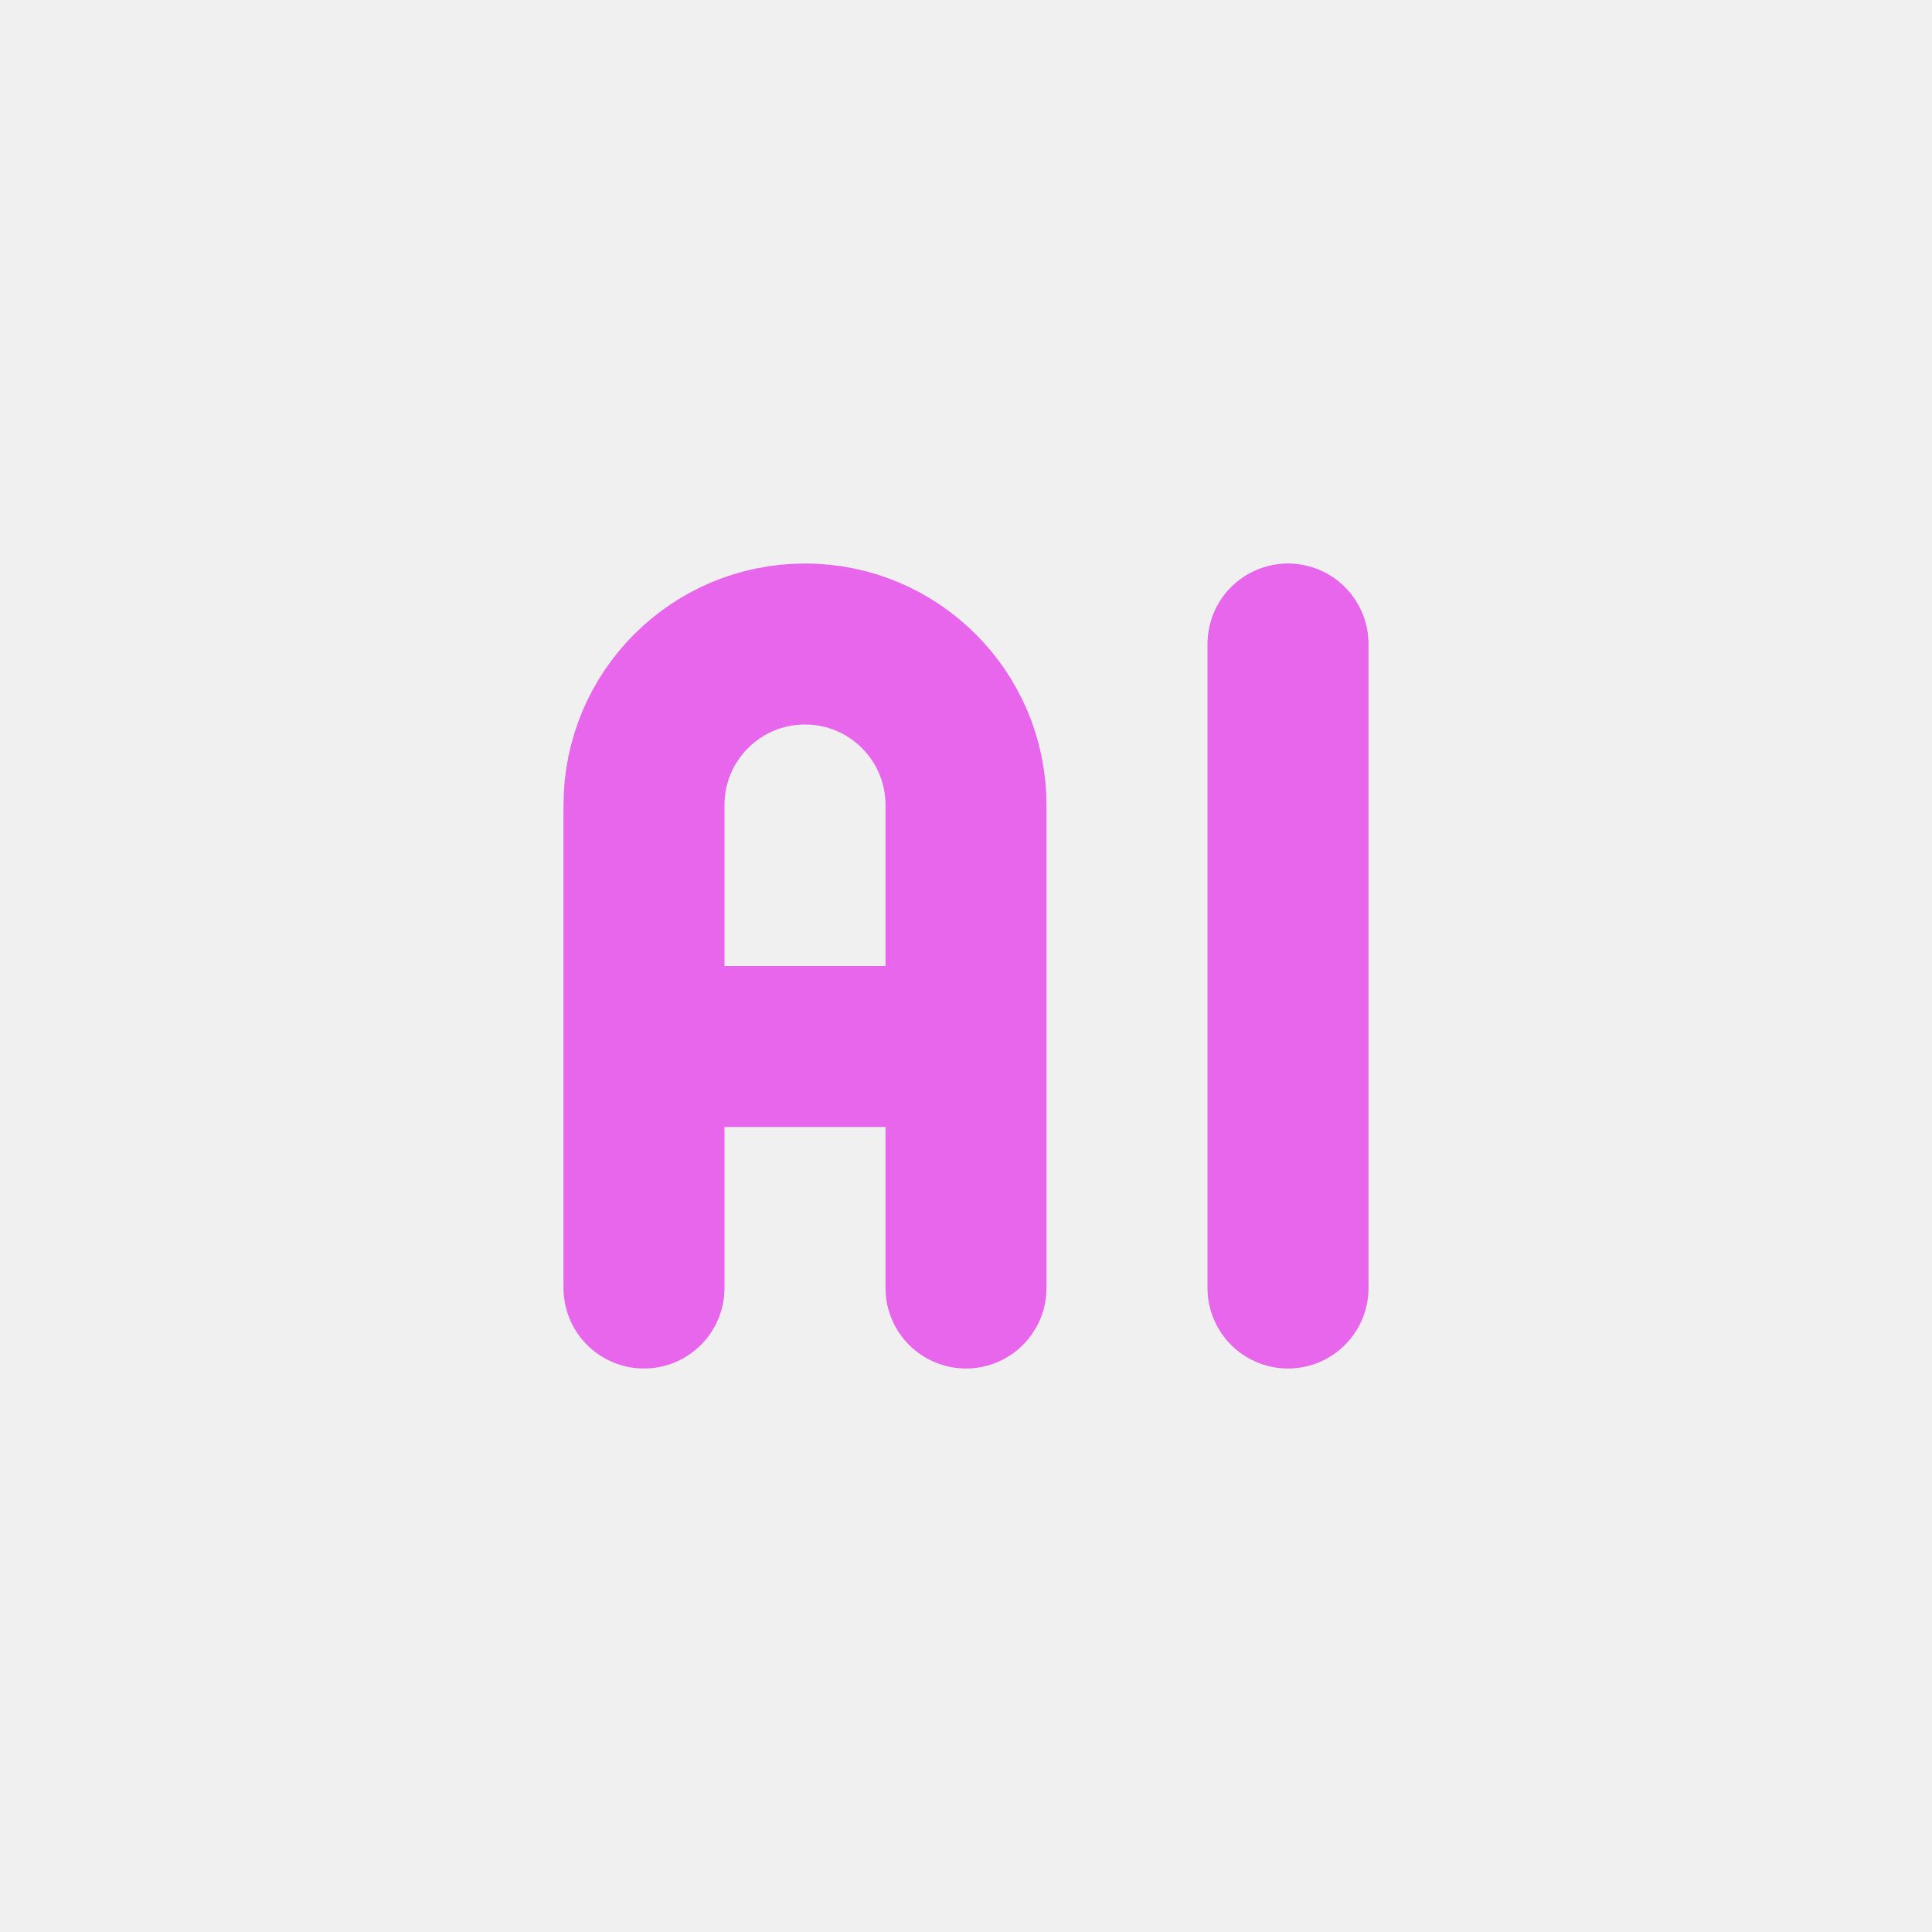
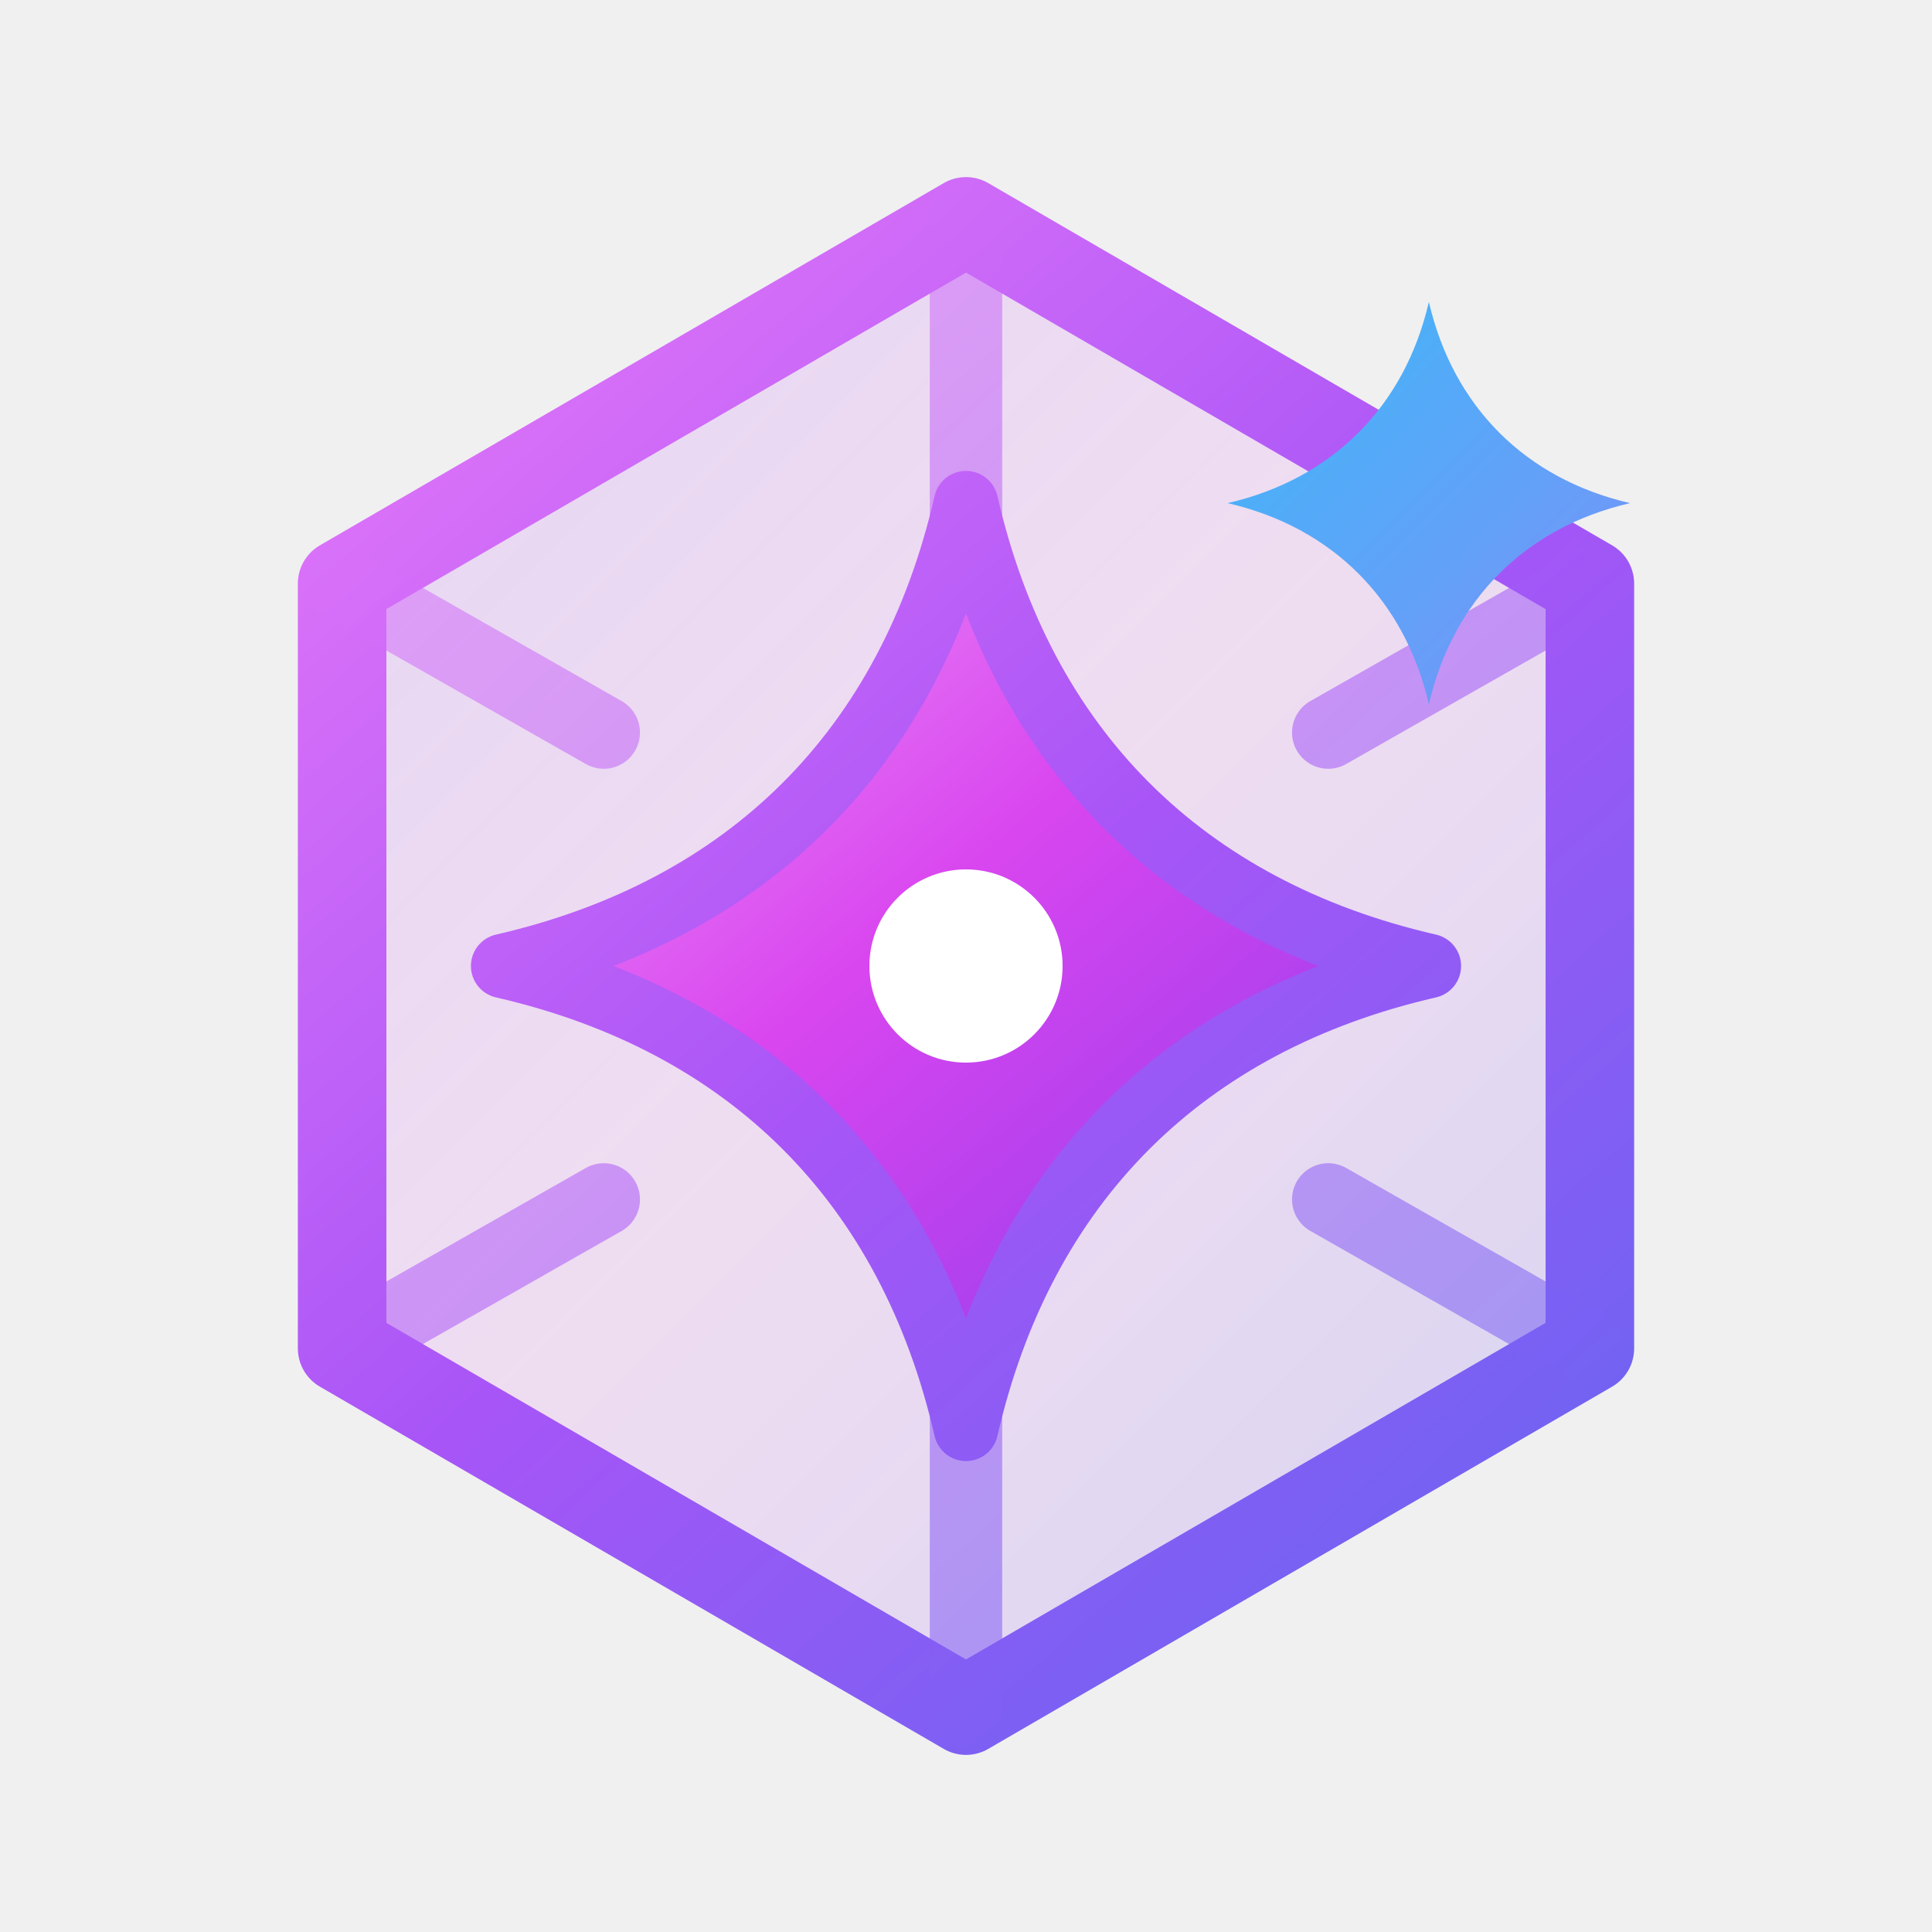
- <svg xmlns="http://www.w3.org/2000/svg" width="1em" height="1em" viewBox="0 0 24 24">
-   <path fill="none" stroke="#e766eb" stroke-linecap="round" stroke-linejoin="round" stroke-width="2" d="M8 16v-6a2 2 0 1 1 4 0v6m-4-3h4m4-5v8" />
+ <svg xmlns="http://www.w3.org/2000/svg" viewBox="0 0 48 48" width="48" height="48" fill="none">
+   <defs>
+     <linearGradient id="ai-bg" x1="6" y1="6" x2="42" y2="42" gradientUnits="userSpaceOnUse">
+       <stop offset="0%" stop-color="#c084fc" stop-opacity="0.24" />
+       <stop offset="50%" stop-color="#e879f9" stop-opacity="0.16" />
+       <stop offset="100%" stop-color="#6366f1" stop-opacity="0.22" />
+     </linearGradient>
+     <linearGradient id="ai-main" x1="8" y1="6" x2="40" y2="42" gradientUnits="userSpaceOnUse">
+       <stop offset="0%" stop-color="#e879f9" />
+       <stop offset="50%" stop-color="#a855f7" />
+       <stop offset="100%" stop-color="#6366f1" />
+     </linearGradient>
+     <linearGradient id="ai-spark" x1="14" y1="10" x2="36" y2="36" gradientUnits="userSpaceOnUse">
+       <stop offset="0%" stop-color="#f0abfc" />
+       <stop offset="45%" stop-color="#d946ef" />
+       <stop offset="100%" stop-color="#7c3aed" />
+     </linearGradient>
+     <linearGradient id="ai-cyan" x1="28" y1="8" x2="40" y2="20" gradientUnits="userSpaceOnUse">
+       <stop offset="0%" stop-color="#38bdf8" />
+       <stop offset="100%" stop-color="#818cf8" />
+     </linearGradient>
+   </defs>
+   <path d="M24 5.5L39.5 14.5V33.5L24 42.5L8.5 33.5V14.5L24 5.5Z" fill="url(#ai-bg)" stroke="url(#ai-main)" stroke-width="2.2" stroke-linejoin="round" />
+   <path d="M24 5.5V13M39.5 14.5L33 18.2M39.5 33.5L33 29.8M24 42.5V35M8.5 33.5L15 29.8M8.5 14.5L15 18.2" stroke="url(#ai-main)" stroke-width="1.8" stroke-linecap="round" stroke-opacity="0.55" />
+   <path d="M24 12.5C25.4 18.6 29.4 22.6 35.5 24C29.4 25.4 25.4 29.4 24 35.5C22.6 29.4 18.6 25.4 12.5 24C18.6 22.6 22.6 18.6 24 12.5Z" fill="url(#ai-spark)" stroke="url(#ai-main)" stroke-width="1.6" stroke-linejoin="round" />
+   <path d="M35.5 7.5C36.1 10.1 37.9 11.9 40.5 12.5C37.9 13.1 36.1 14.9 35.5 17.5C34.9 14.9 33.1 13.1 30.5 12.5C33.1 11.9 34.9 10.1 35.5 7.5Z" fill="url(#ai-cyan)" />
+   <circle cx="24" cy="24" r="2.4" fill="#ffffff" />
</svg>
